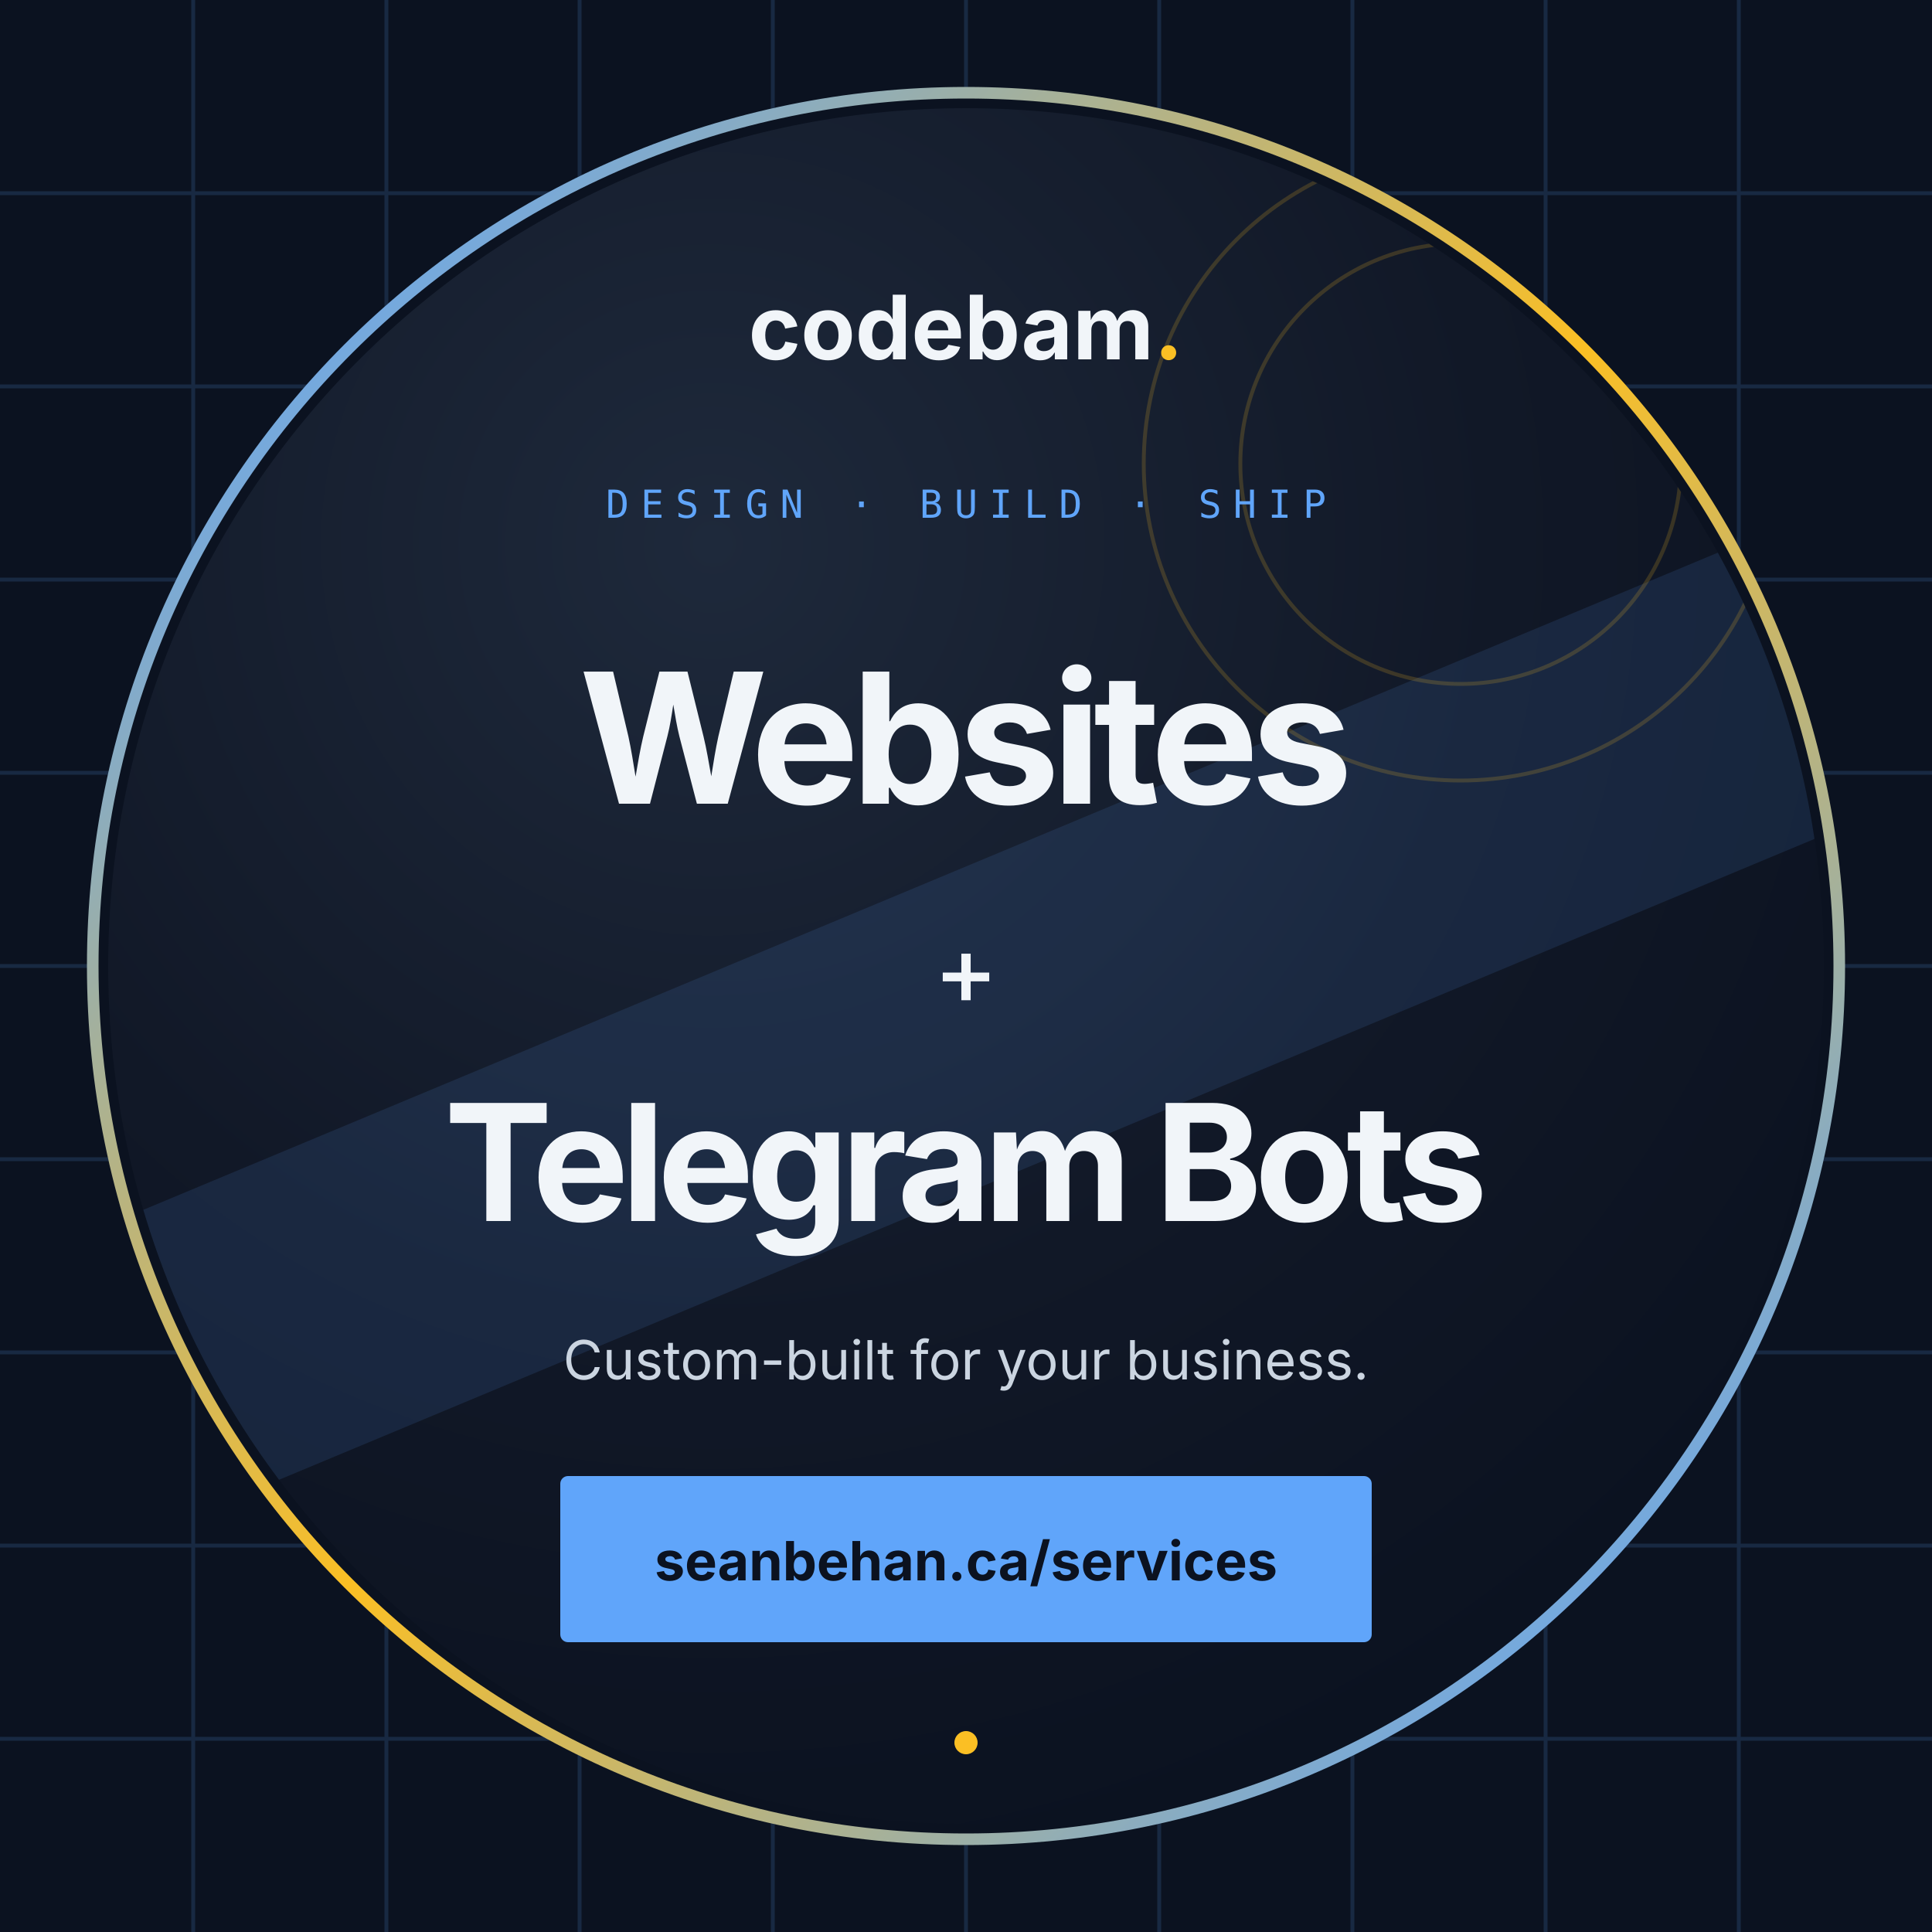
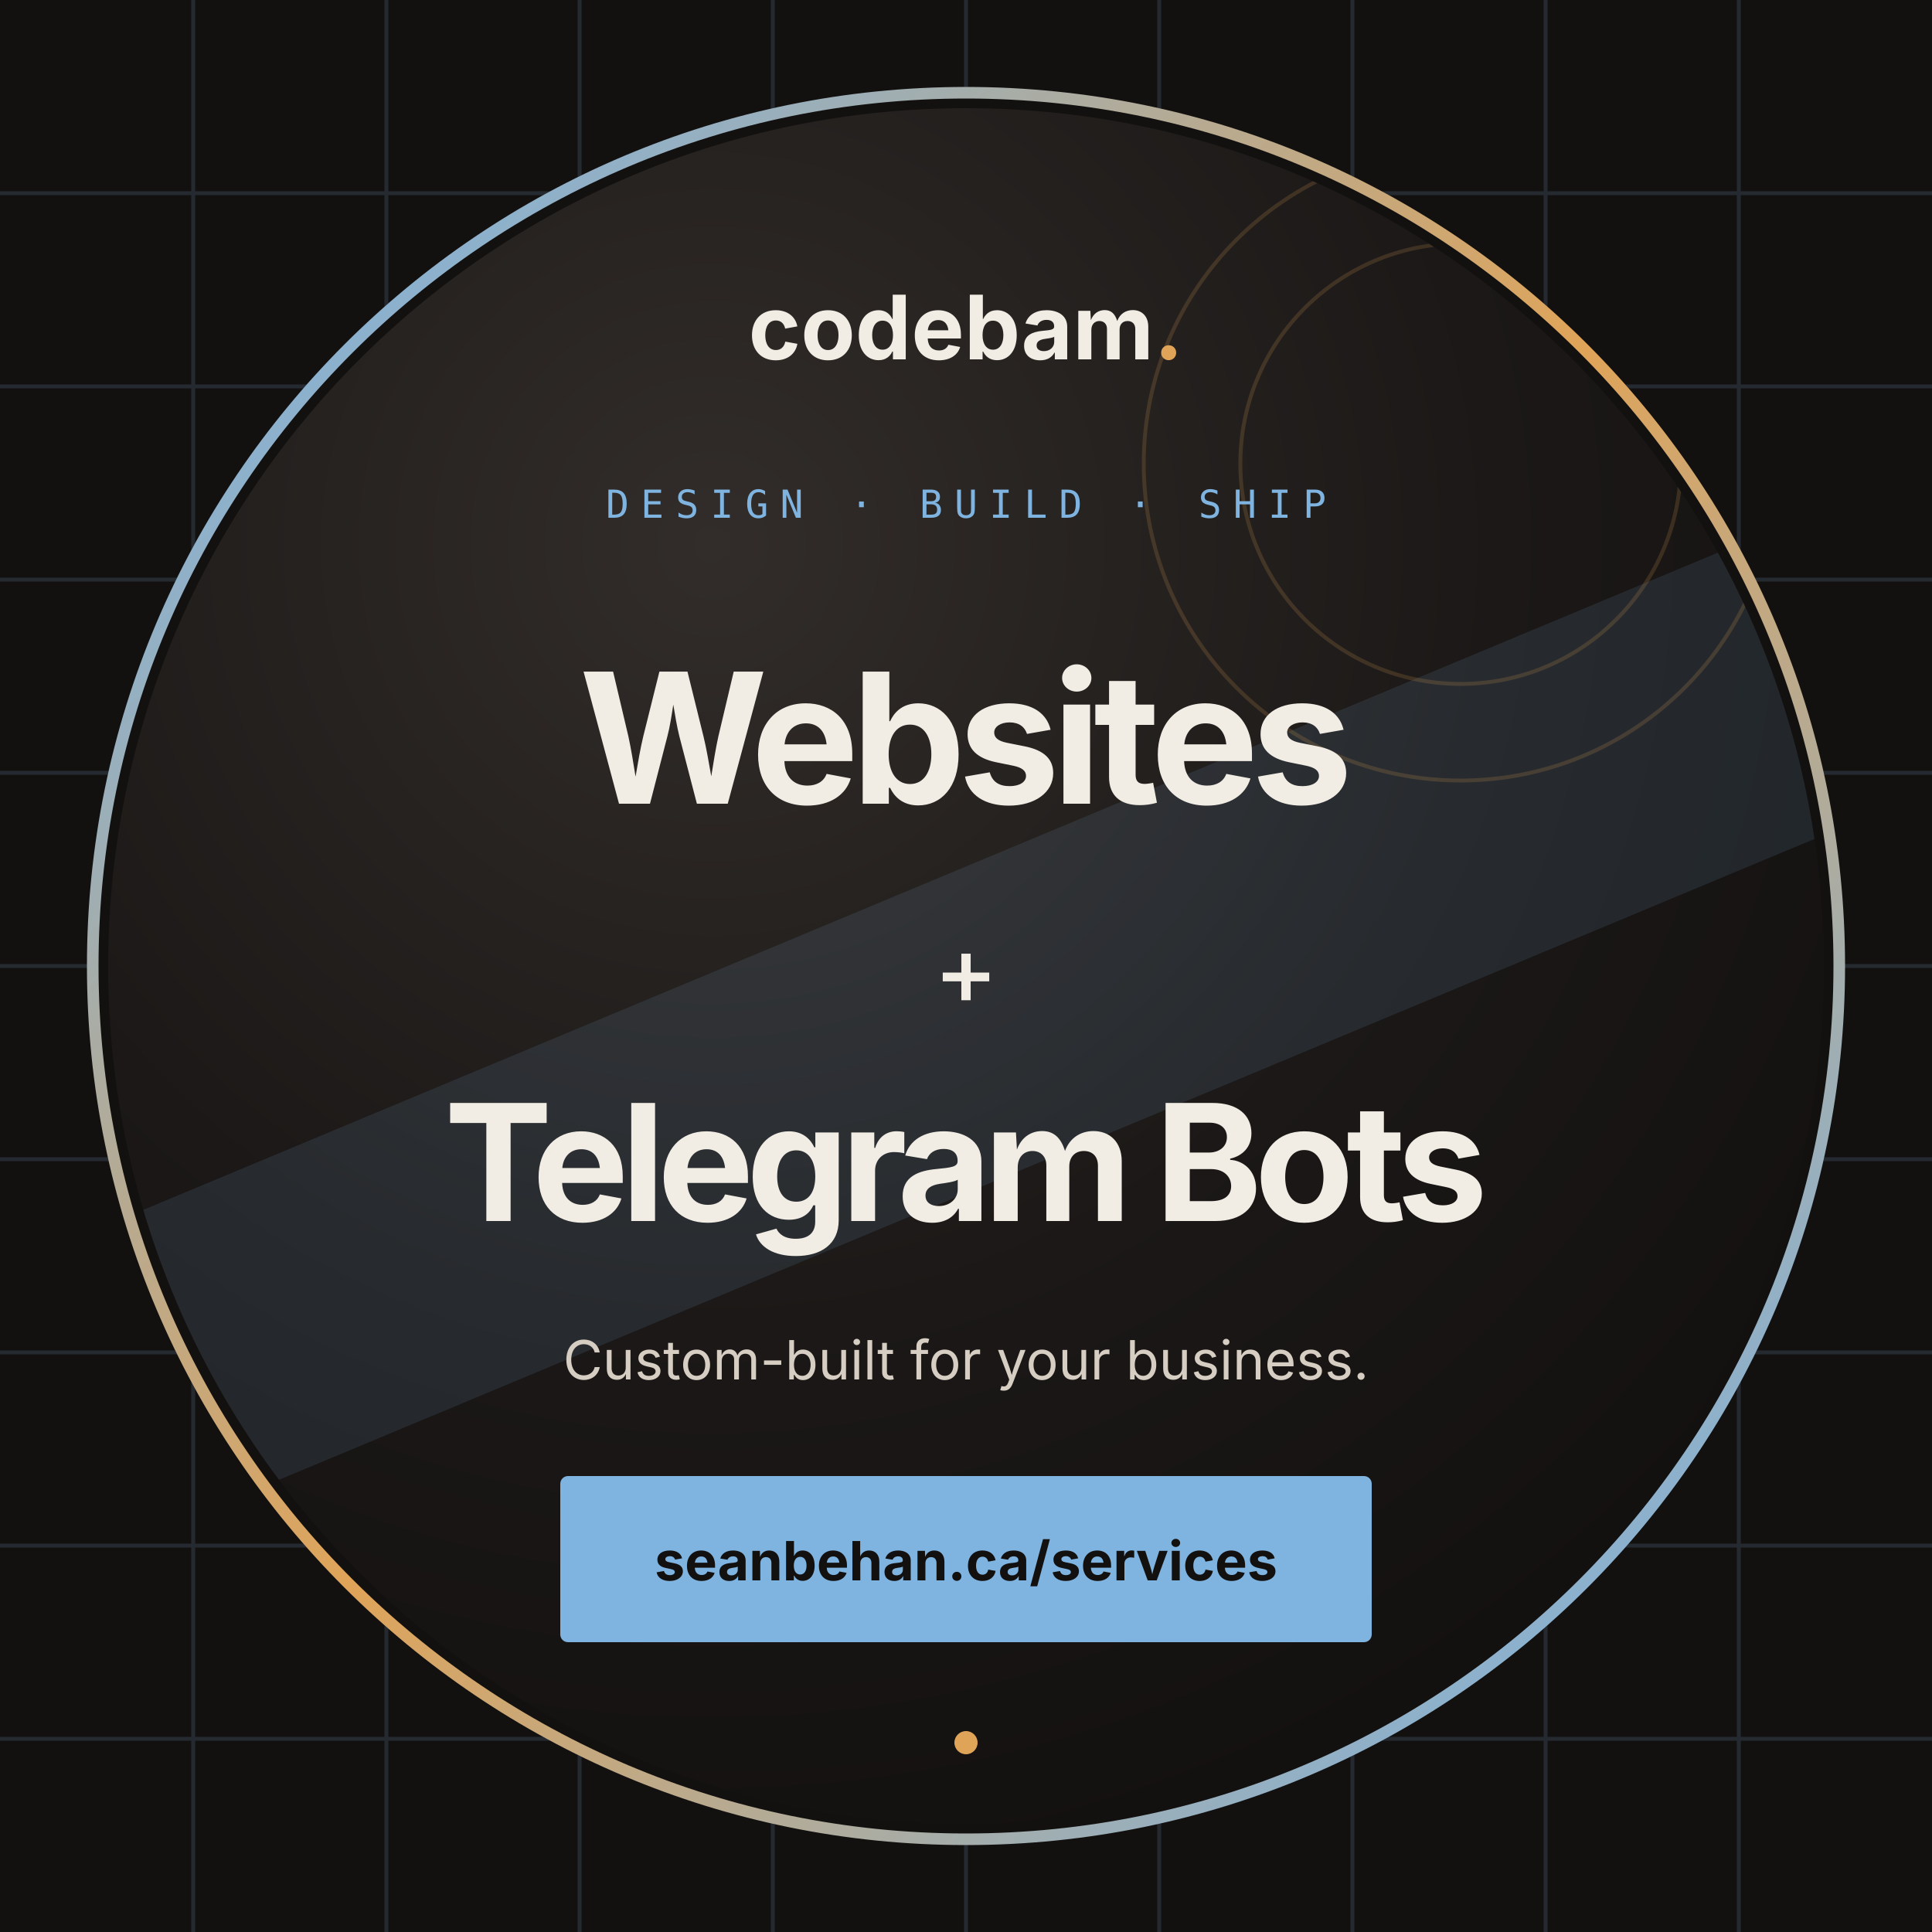
<svg xmlns="http://www.w3.org/2000/svg" width="500" height="500" viewBox="0 0 500 500" role="img" aria-labelledby="title desc">
  <defs>
    <radialGradient id="field" cx="35%" cy="25%" r="80%">
-       <stop offset="0" stop-color="#1e293b" />
-       <stop offset="0.58" stop-color="#111827" />
-       <stop offset="1" stop-color="#0b1220" />
+       <stop offset="0" stop-color="#322d2a" />
+       <stop offset="0.58" stop-color="#1b1817" />
+       <stop offset="1" stop-color="#131110" />
    </radialGradient>
    <linearGradient id="ring" x1="65" y1="65" x2="435" y2="435" gradientUnits="userSpaceOnUse">
-       <stop stop-color="#60a5fa" />
-       <stop offset="0.5" stop-color="#fbbf24" />
-       <stop offset="1" stop-color="#60a5fa" />
+       <stop stop-color="#7fb3e0" />
+       <stop offset="0.5" stop-color="#e0a458" />
+       <stop offset="1" stop-color="#7fb3e0" />
    </linearGradient>
    <clipPath id="circle">
      <circle cx="250" cy="250" r="222" />
    </clipPath>
  </defs>
-   <rect width="500" height="500" fill="#0b1220" />
-   <g opacity="0.16" stroke="#60a5fa" stroke-width="1">
+   <rect width="500" height="500" fill="#131110" />
+   <g opacity="0.16" stroke="#7fb3e0" stroke-width="1">
    <path d="M0 50h500M0 100h500M0 150h500M0 200h500M0 250h500M0 300h500M0 350h500M0 400h500M0 450h500" />
    <path d="M50 0v500M100 0v500M150 0v500M200 0v500M250 0v500M300 0v500M350 0v500M400 0v500M450 0v500" />
  </g>
-   <circle cx="250" cy="250" r="226" fill="#0b1220" stroke="url(#ring)" stroke-width="3" />
+   <circle cx="250" cy="250" r="226" fill="#131110" stroke="url(#ring)" stroke-width="3" />
  <g clip-path="url(#circle)">
    <circle cx="250" cy="250" r="222" fill="url(#field)" />
-     <path d="M14 365 486 168" stroke="#60a5fa" stroke-opacity="0.12" stroke-width="78" />
-     <circle cx="378" cy="120" r="82" fill="none" stroke="#fbbf24" stroke-opacity="0.18" stroke-width="1" />
-     <circle cx="378" cy="120" r="57" fill="none" stroke="#fbbf24" stroke-opacity="0.18" stroke-width="1" />
+     <path d="M14 365 486 168" stroke="#7fb3e0" stroke-opacity="0.12" stroke-width="78" />
+     <circle cx="378" cy="120" r="82" fill="none" stroke="#e0a458" stroke-opacity="0.18" stroke-width="1" />
+     <circle cx="378" cy="120" r="57" fill="none" stroke="#e0a458" stroke-opacity="0.18" stroke-width="1" />
  </g>
-   <g fill="#f1f5f9" font-family="Inter, Arial, sans-serif" text-anchor="middle">
-     <text x="250" y="93" font-size="23" font-weight="700">codebam<tspan fill="#fbbf24">.</tspan>
+   <g fill="#f2ede4" font-family="Inter, Arial, sans-serif" text-anchor="middle">
+     <text x="250" y="93" font-size="23" font-weight="700">codebam<tspan fill="#e0a458">.</tspan>
    </text>
-     <text x="250" y="134" fill="#60a5fa" font-family="monospace" font-size="10" letter-spacing="3">DESIGN  ·  BUILD  ·  SHIP</text>
+     <text x="250" y="134" fill="#7fb3e0" font-family="monospace" font-size="10" letter-spacing="3">DESIGN  ·  BUILD  ·  SHIP</text>
    <text x="250" y="208" font-size="47" font-weight="750" letter-spacing="-2">Websites</text>
    <text x="250" y="260" font-size="25" font-weight="500">+</text>
    <text x="250" y="316" font-size="42" font-weight="750" letter-spacing="-2">Telegram Bots</text>
-     <text x="250" y="357" fill="#cbd5e1" font-size="14">Custom-built for your business.</text>
+     <text x="250" y="357" fill="#d6cec2" font-size="14">Custom-built for your business.</text>
  </g>
  <g transform="translate(145 382)">
-     <rect width="210" height="43" rx="2" fill="#60a5fa" />
-     <text x="105" y="27" fill="#0b1220" font-family="Inter, Arial, sans-serif" font-size="14" font-weight="700" text-anchor="middle">seanbehan.ca/services</text>
+     <rect width="210" height="43" rx="2" fill="#7fb3e0" />
+     <text x="105" y="27" fill="#131110" font-family="Inter, Arial, sans-serif" font-size="14" font-weight="700" text-anchor="middle">seanbehan.ca/services</text>
  </g>
-   <circle cx="250" cy="451" r="3" fill="#fbbf24" />
+   <circle cx="250" cy="451" r="3" fill="#e0a458" />
</svg>
